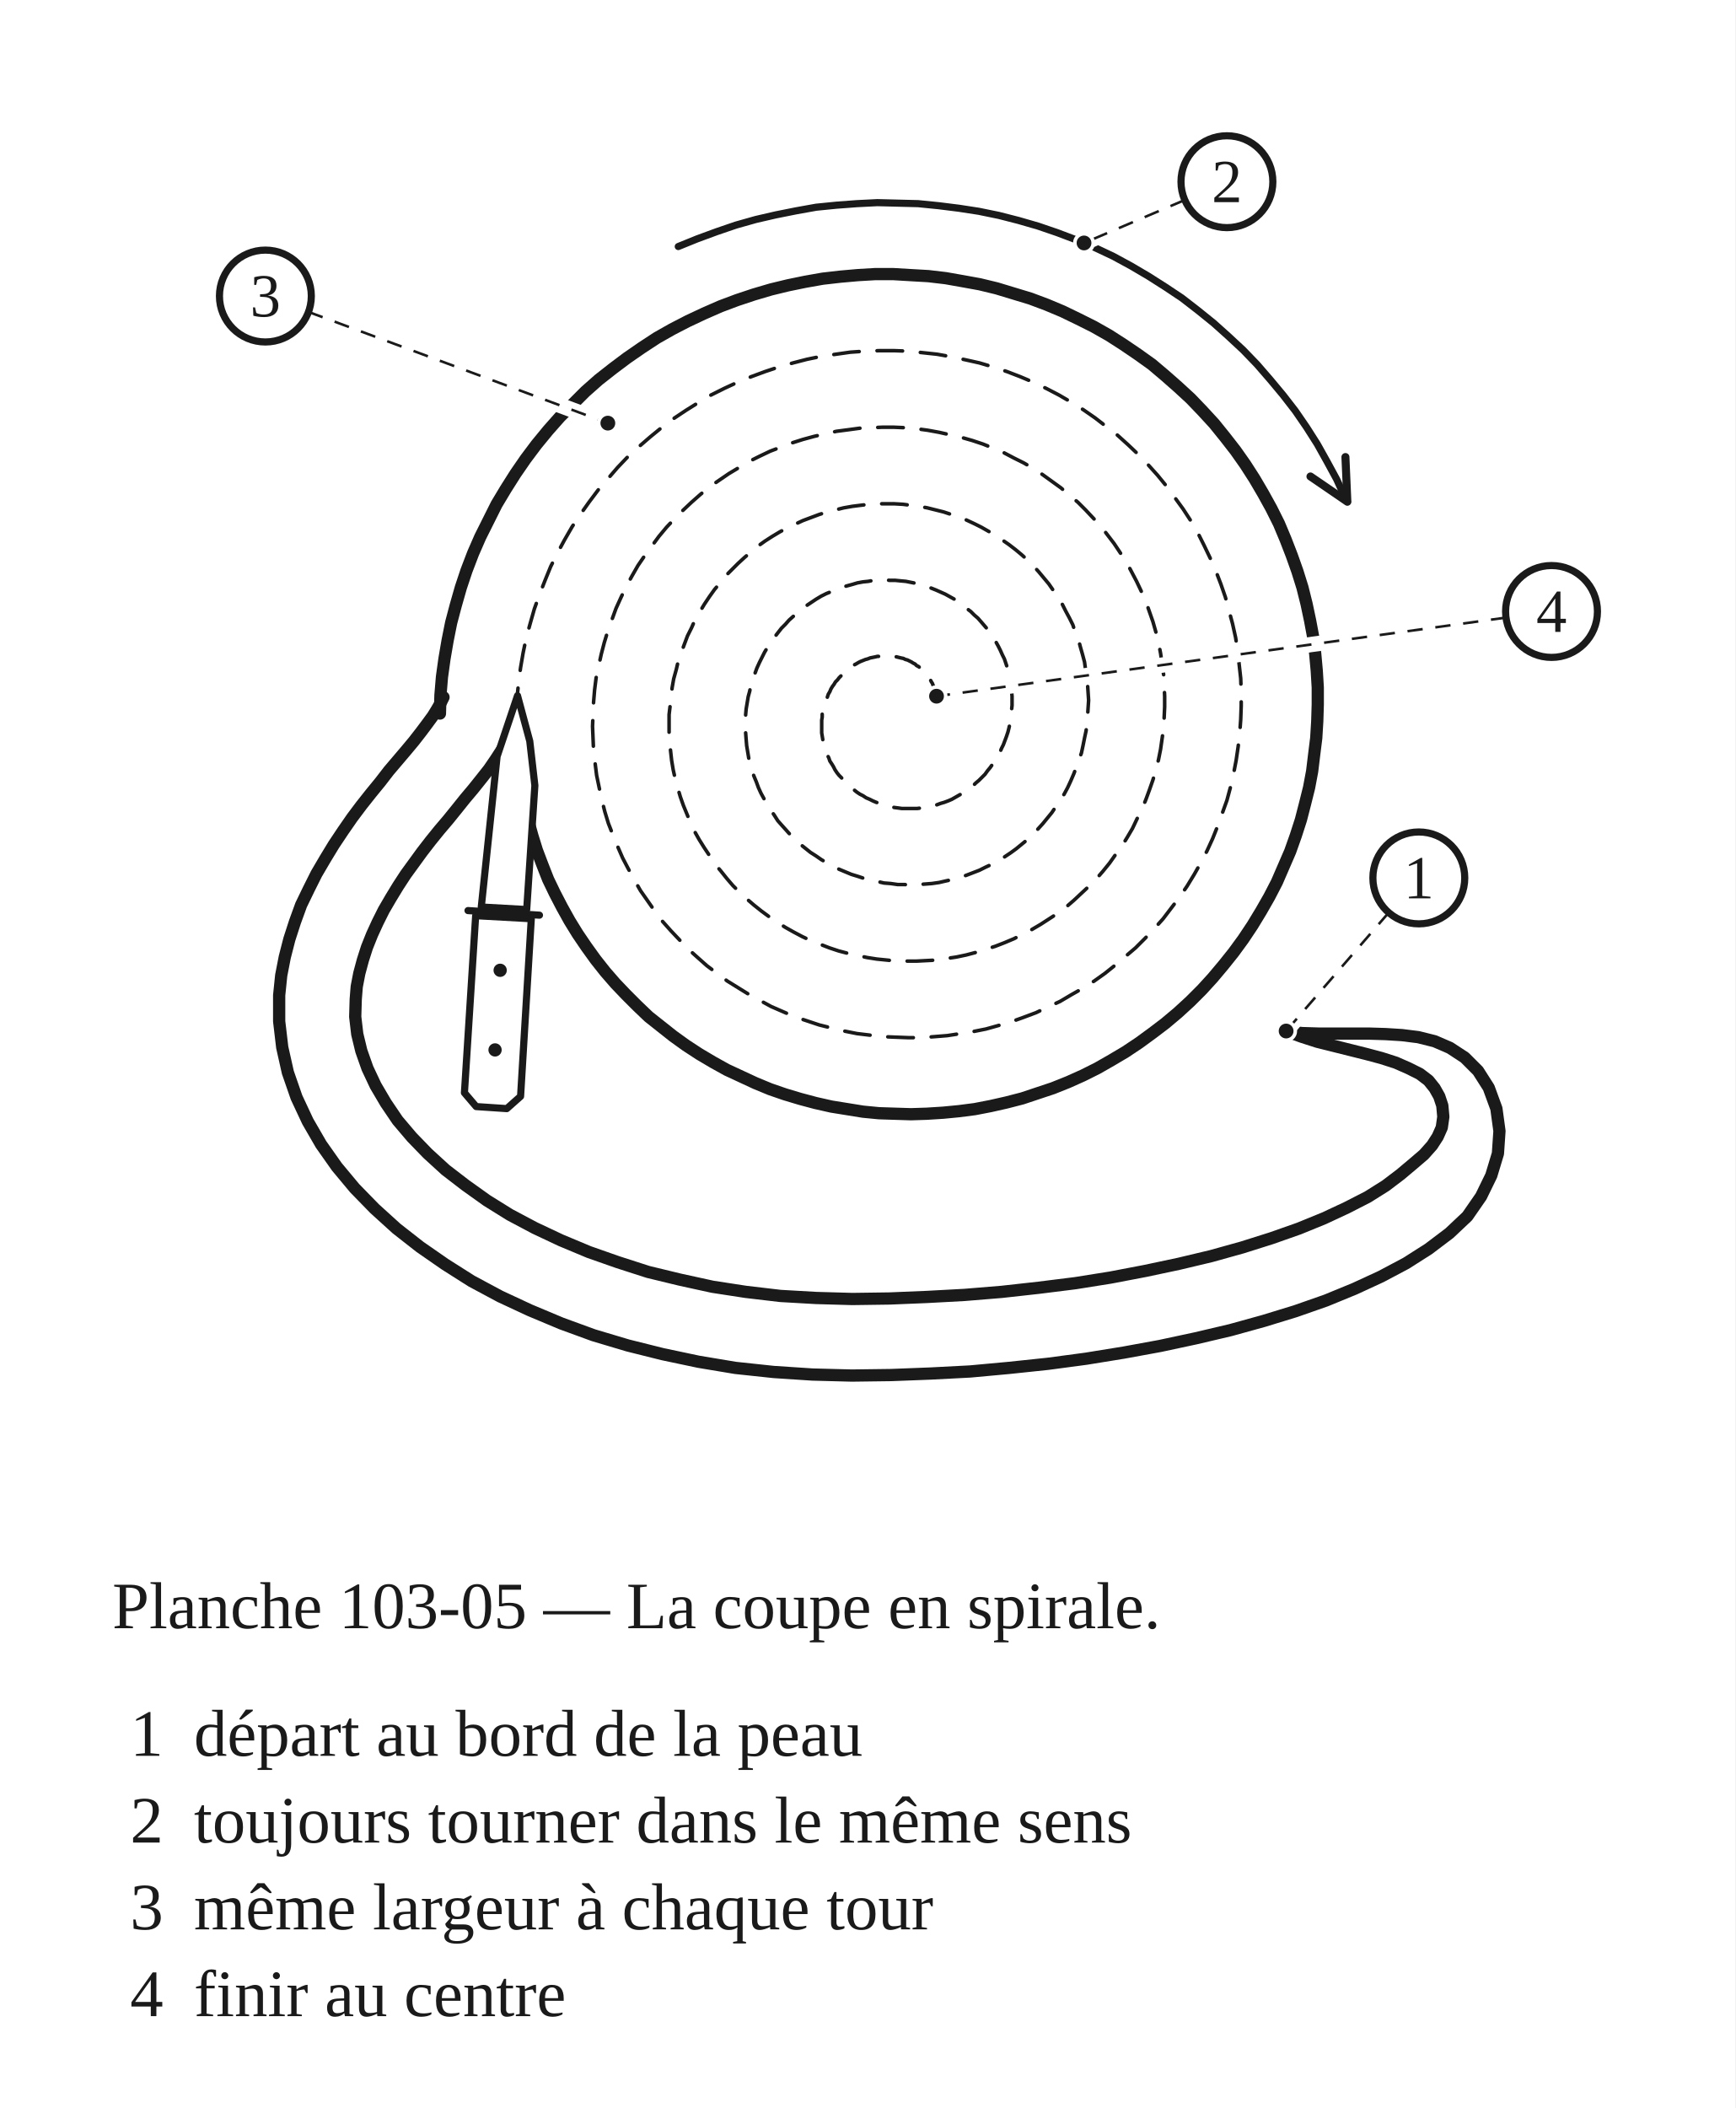
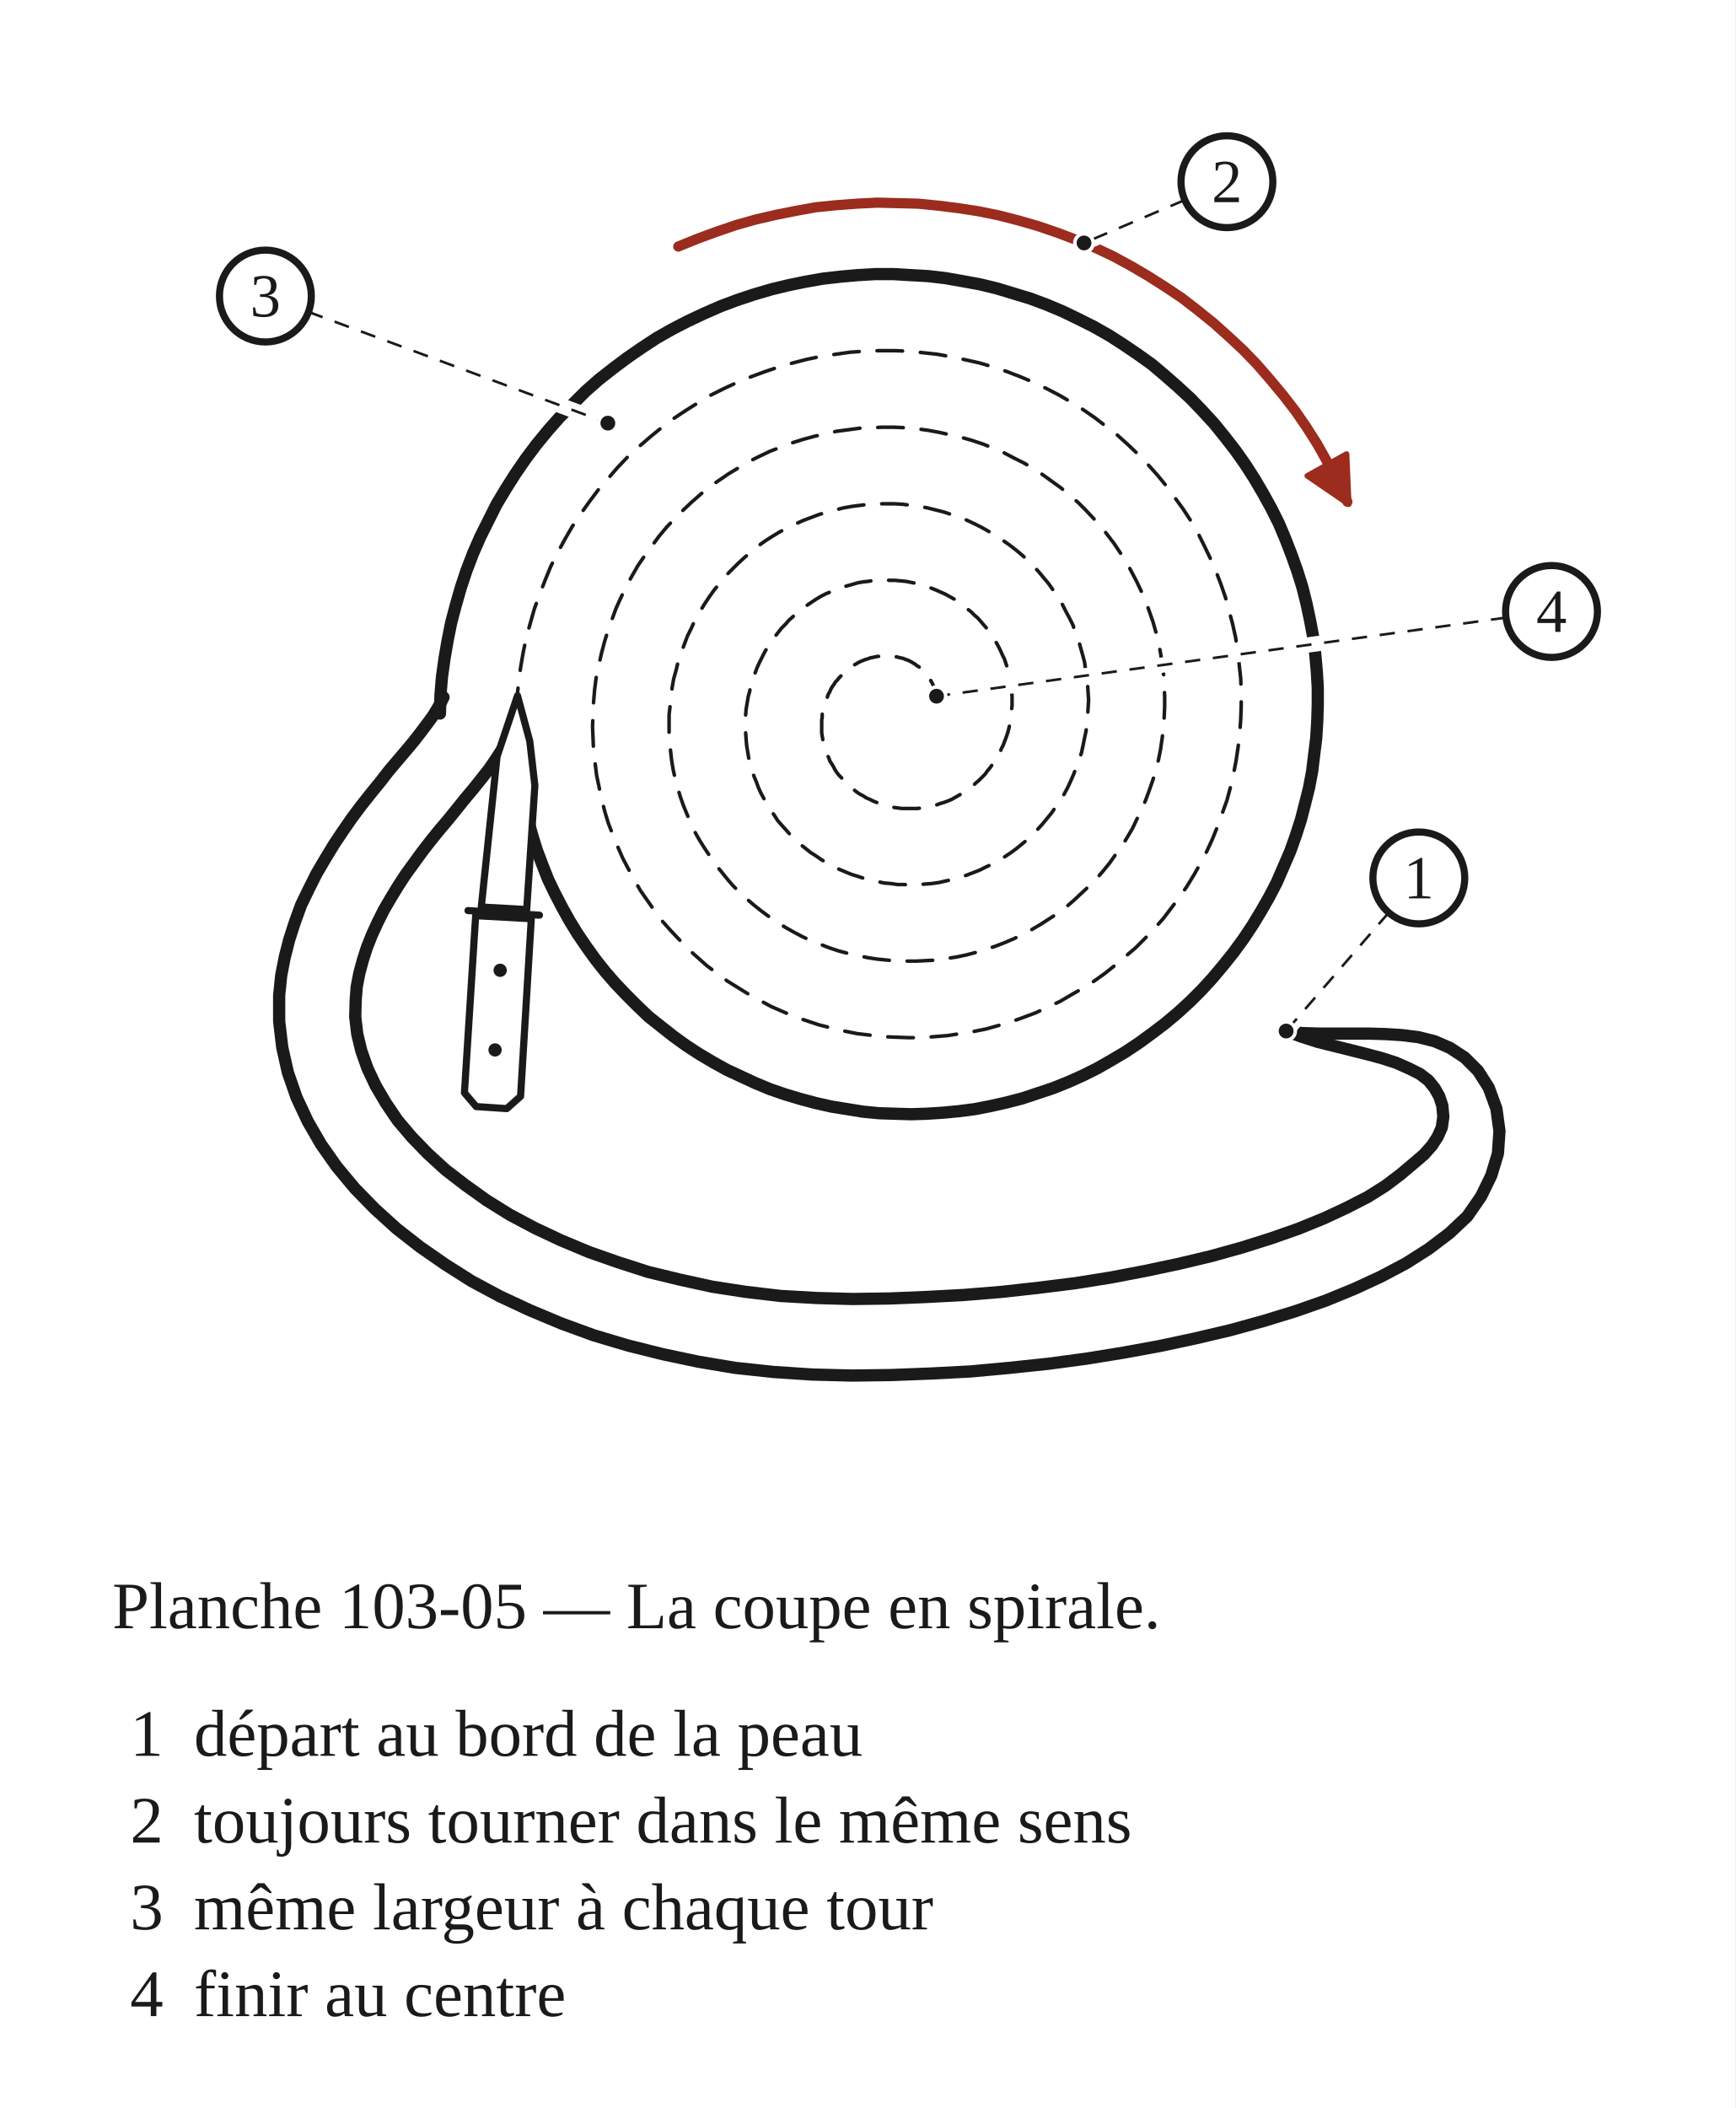
<svg xmlns="http://www.w3.org/2000/svg" width="340" height="413" viewBox="0 0 340 413" role="img">
  <defs>
-     <marker id="fl" viewBox="0 0 10 10" refX="9" refY="5" markerWidth="7" markerHeight="7" orient="auto-start-reverse">
-       <path d="M1 1 L9 5 L1 9" fill="none" stroke="#1A1A1A" stroke-width="1.6" stroke-linecap="round" stroke-linejoin="round" />
+     <marker id="fl-r" viewBox="0 0 10 10" refX="8.5" refY="5" markerWidth="5.5" markerHeight="5.5" orient="auto-start-reverse">
+       <path d="M1 1 L9 5 L1 9 Z" fill="#9B2C1E" stroke="#9B2C1E" stroke-width="1" stroke-linejoin="round" />
    </marker>
  </defs>
  <rect x="0" y="0" width="340" height="413" fill="#FFFFFF" />
  <g transform="translate(22 24)" data-vue="peau">
    <path d="M 79.2 115.8 L 79.3 112.8 L 79.6 109.8 L 80 106.8 L 80.5 103.9 L 81.1 101 L 81.9 98.1 L 82.7 95.3 L 83.7 92.5 L 84.8 89.7 L 85.9 87 L 87.2 84.4 L 88.6 81.8 L 90.1 79.2 L 91.7 76.8 L 93.4 74.4 L 95.2 72 L 97.1 69.8 L 99 67.6 L 101 65.5 L 103.2 63.5 L 105.4 61.6 L 107.6 59.8 L 110 58 L 112.4 56.4 L 114.8 54.9 L 117.3 53.4 L 119.9 52.1 L 122.5 50.9 L 125.2 49.8 L 127.9 48.8 L 130.6 47.9 L 133.4 47.1 L 136.1 46.4 L 139 45.8 L 141.8 45.4 L 144.6 45 L 147.5 44.8 L 150.3 44.7 L 153.2 44.7 L 156 44.8 L 158.8 45.1 L 161.6 45.4 L 164.4 45.9 L 167.2 46.5 L 169.9 47.1 L 172.6 47.9 L 175.3 48.8 L 177.9 49.8 L 180.5 50.9 L 183 52.1 L 185.5 53.4 L 187.9 54.8 L 190.3 56.3 L 192.6 57.9 L 194.8 59.6 L 197 61.3 L 199.1 63.2 L 201.1 65.1 L 203 67.1 L 204.8 69.1 L 206.6 71.3 L 208.2 73.5 L 209.8 75.7 L 211.3 78 L 212.7 80.4 L 213.9 82.8 L 215.1 85.3 L 216.2 87.8 L 217.2 90.4 L 218.1 93 L 218.8 95.6 L 219.5 98.2 L 220.1 100.9 L 220.5 103.5 L 220.8 106.2 L 221.1 108.9 L 221.2 111.6 L 221.2 114.3 L 221.1 117 L 220.9 119.7 L 220.6 122.3 L 220.2 125 L 219.7 127.6 L 219.1 130.2 L 218.4 132.8 L 217.5 135.3 L 216.6 137.8 L 215.6 140.3 L 214.5 142.7 L 213.3 145 L 212 147.3 L 210.6 149.6 L 209.1 151.8 L 207.5 153.9 L 205.9 156 L 204.2 157.9 L 202.4 159.8 L 200.5 161.7 L 198.5 163.4 L 196.5 165.1 L 194.5 166.7 L 192.4 168.2 L 190.2 169.6 L 187.9 170.9 L 185.7 172.2 L 183.3 173.3 L 181 174.4 L 178.6 175.3 L 176.1 176.2 L 173.7 176.9 L 171.2 177.6 L 168.7 178.1 L 166.2 178.5 L 163.6 178.9 L 161.1 179.1 L 158.5 179.3 L 156 179.3 L 153.4 179.2 L 150.9 179.1 L 148.4 178.8 L 145.9 178.5 L 143.4 178 L 140.9 177.4 L 138.5 176.8 L 136.1 176 L 133.7 175.2 L 131.4 174.2 L 129.1 173.2 L 126.9 172 L 124.7 170.8 L 122.6 169.5 L 120.5 168.2 L 118.5 166.7 L 116.5 165.2 L 114.7 163.6 L 112.8 161.9 L 111.1 160.1 L 109.4 158.3 L 107.8 156.5 L 106.3 154.5 L 104.9 152.5 L 103.5 150.5 L 102.3 148.4 L 101.1 146.2 L 100 144.1 L 99 141.8 L 98.1 139.6 L 97.2 137.3 L 96.5 135 L 95.9 132.6 L 95.4 130.3 L 94.9 127.9 L 94.6 125.5 L 94.3 123.1 L 94.2 120.7 L 94.1 118.3 L 94.2 116 L 94.3 113.6 L 94.5 111.2 L 94.8 108.8 L 95.3 106.5 L 95.8 104.2 L 96.4 101.9 L 97.1 99.6 L 97.9 97.4 L 98.7 95.2 L 99.7 93 L 100.7 90.9 L 101.8 88.9 L 103 86.8 L 104.3 84.9 L 105.7 83 L 107.1 81.1 L 108.6 79.3 L 110.2 77.6 L 111.8 76 L 113.5 74.4 L 115.2 72.9 L 117 71.4 L 118.9 70.1 L 120.8 68.8 L 122.8 67.6 L 124.8 66.4 L 126.8 65.4 L 128.9 64.4 L 131 63.6 L 133.1 62.8 L 135.3 62.1 L 137.5 61.5 L 139.7 61 L 141.9 60.5 L 144.2 60.2 L 146.4 59.9 L 148.6 59.8 L 150.9 59.7 L 153.1 59.7 L 155.4 59.8 L 157.6 60 L 159.8 60.3 L 162 60.7 L 164.2 61.2 L 166.4 61.7 L 168.5 62.3 L 170.6 63 L 172.6 63.8 L 174.7 64.7 L 176.6 65.7 L 178.6 66.7 L 180.5 67.8 L 182.3 69 L 184.1 70.3 L 185.9 71.6 L 187.5 73 L 189.2 74.4 L 190.7 75.9 L 192.2 77.5 L 193.7 79.1 L 195 80.8 L 196.3 82.5 L 197.5 84.3 L 198.7 86.1 L 199.7 88 L 200.7 89.9 L 201.6 91.8 L 202.5 93.8 L 203.2 95.8 L 203.9 97.8 L 204.5 99.9 L 205 101.9 L 205.4 104 L 205.7 106.1 L 206 108.2 L 206.1 110.3 L 206.2 112.4 L 206.2 114.5 L 206.1 116.6 L 206 118.6 L 205.7 120.7 L 205.4 122.8 L 205 124.8 L 204.5 126.8 L 203.9 128.8 L 203.2 130.8 L 202.5 132.7 L 201.7 134.6 L 200.8 136.4 L 199.9 138.3 L 198.9 140 L 197.8 141.8 L 196.6 143.4 L 195.4 145.1 L 194.1 146.7 L 192.8 148.2 L 191.4 149.6 L 189.9 151 L 188.4 152.4 L 186.9 153.7 L 185.3 154.9 L 183.6 156 L 181.9 157.1 L 180.2 158.1 L 178.4 159 L 176.7 159.9 L 174.8 160.7 L 173 161.4 L 171.1 162 L 169.2 162.6 L 167.3 163.1 L 165.4 163.5 L 163.4 163.8 L 161.5 164.1 L 159.5 164.2 L 157.6 164.3 L 155.6 164.3 L 153.7 164.3 L 151.8 164.1 L 149.8 163.9 L 147.9 163.6 L 146 163.2 L 144.2 162.8 L 142.3 162.3 L 140.5 161.7 L 138.7 161 L 136.9 160.3 L 135.2 159.5 L 133.5 158.6 L 131.9 157.7 L 130.3 156.7 L 128.7 155.6 L 127.2 154.5 L 125.7 153.3 L 124.3 152.1 L 122.9 150.8 L 121.6 149.5 L 120.4 148.1 L 119.2 146.6 L 118 145.2 L 117 143.6 L 116 142.1 L 115 140.5 L 114.1 138.9 L 113.3 137.2 L 112.6 135.5 L 111.9 133.8 L 111.3 132.1 L 110.8 130.4 L 110.3 128.6 L 109.9 126.8 L 109.6 125 L 109.4 123.2 L 109.2 121.4 L 109.1 119.6 L 109.1 117.8 L 109.1 116 L 109.3 114.3 L 109.5 112.5 L 109.7 110.7 L 110 109 L 110.5 107.2 L 110.9 105.5 L 111.5 103.8 L 112.1 102.2 L 112.7 100.6 L 113.5 99 L 114.2 97.4 L 115.1 95.9 L 116 94.4 L 117 92.9 L 118 91.5 L 119.1 90.2 L 120.2 88.8 L 121.4 87.6 L 122.6 86.4 L 123.9 85.2 L 125.2 84.1 L 126.5 83 L 127.9 82 L 129.3 81.1 L 130.8 80.2 L 132.3 79.4 L 133.8 78.7 L 135.3 78 L 136.9 77.4 L 138.5 76.8 L 140.1 76.3 L 141.7 75.9 L 143.3 75.5 L 145 75.2 L 146.6 75 L 148.3 74.8 L 149.9 74.7 L 151.6 74.7 L 153.2 74.7 L 154.9 74.8 L 156.5 75 L 158.1 75.2 L 159.7 75.5 L 161.3 75.9 L 162.9 76.3 L 164.4 76.8 L 165.9 77.3 L 167.4 77.9 L 168.9 78.6 L 170.3 79.3 L 171.7 80.1 L 173.1 80.9 L 174.4 81.8 L 175.7 82.7 L 177 83.7 L 178.2 84.7 L 179.3 85.7 L 180.5 86.9 L 181.5 88 L 182.5 89.2 L 183.5 90.4 L 184.4 91.7 L 185.3 93 L 186.1 94.3 L 186.8 95.7 L 187.5 97 L 188.2 98.4 L 188.7 99.9 L 189.3 101.3 L 189.7 102.8 L 190.1 104.2 L 190.5 105.7 L 190.7 107.2 L 191 108.7 L 191.1 110.2 L 191.2 111.7 L 191.3 113.2 L 191.2 114.7 L 191.1 116.2 L 191 117.7 L 190.8 119.2 L 190.5 120.6 L 190.2 122.1 L 189.9 123.5 L 189.4 124.9 L 188.9 126.3 L 188.4 127.6 L 187.8 129 L 187.2 130.3 L 186.5 131.6 L 185.7 132.8 L 184.9 134 L 184.1 135.2 L 183.2 136.3 L 182.3 137.4 L 181.3 138.5 L 180.3 139.5 L 179.3 140.5 L 178.2 141.4 L 177.1 142.3 L 176 143.1 L 174.8 143.9 L 173.6 144.6 L 172.4 145.3 L 171.1 145.9 L 169.9 146.5 L 168.6 147 L 167.3 147.5 L 166 147.9 L 164.7 148.3 L 163.3 148.6 L 162 148.9 L 160.6 149.1 L 159.3 149.2 L 157.9 149.3 L 156.6 149.4 L 155.2 149.3 L 153.9 149.3 L 152.5 149.1 L 151.2 149 L 149.9 148.7 L 148.6 148.5 L 147.3 148.1 L 146.1 147.7 L 144.8 147.3 L 143.6 146.8 L 142.4 146.3 L 141.2 145.7 L 140.1 145.1 L 138.9 144.4 L 137.9 143.7 L 136.8 143 L 135.8 142.2 L 134.8 141.4 L 133.8 140.5 L 132.9 139.6 L 132.1 138.7 L 131.2 137.7 L 130.4 136.8 L 129.7 135.7 L 129 134.7 L 128.3 133.6 L 127.7 132.5 L 127.1 131.4 L 126.6 130.3 L 126.2 129.2 L 125.7 128 L 125.3 126.8 L 125 125.6 L 124.7 124.5 L 124.5 123.3 L 124.3 122.1 L 124.2 120.9 L 124.1 119.6 L 124.1 118.4 L 124.1 117.2 L 124.1 116 L 124.2 114.9 L 124.4 113.7 L 124.6 112.5 L 124.9 111.4 L 125.1 110.2 L 125.5 109.1 L 125.9 108 L 126.3 106.9 L 126.8 105.8 L 127.3 104.8 L 127.8 103.8 L 128.4 102.8 L 129 101.8 L 129.7 100.9 L 130.4 100 L 131.1 99.1 L 131.9 98.3 L 132.6 97.5 L 133.5 96.7 L 134.3 96 L 135.2 95.3 L 136.1 94.6 L 137 94 L 137.9 93.4 L 138.9 92.8 L 139.9 92.3 L 140.9 91.9 L 141.9 91.5 L 142.9 91.1 L 143.9 90.8 L 145 90.5 L 146 90.2 L 147.1 90 L 148.1 89.9 L 149.2 89.7 L 150.2 89.7 L 151.3 89.6 L 152.3 89.7 L 153.4 89.7 L 154.4 89.8 L 155.5 89.9 L 156.5 90.1 L 157.5 90.3 L 158.5 90.6 L 159.5 90.9 L 160.4 91.2 L 161.4 91.6 L 162.3 92 L 163.2 92.4 L 164.1 92.9 L 165 93.4 L 165.8 94 L 166.6 94.6 L 167.4 95.2 L 168.2 95.8 L 168.9 96.5 L 169.6 97.1 L 170.3 97.9 L 170.9 98.6 L 171.5 99.3 L 172.1 100.1 L 172.6 100.9 L 173.1 101.7 L 173.6 102.6 L 174 103.4 L 174.4 104.3 L 174.8 105.1 L 175.1 106 L 175.4 106.9 L 175.6 107.8 L 175.8 108.7 L 176 109.6 L 176.1 110.5 L 176.2 111.4 L 176.3 112.4 L 176.3 113.3 L 176.3 114.2 L 176.2 115.1 L 176.2 116 L 176 116.8 L 175.9 117.7 L 175.7 118.6 L 175.5 119.4 L 175.2 120.3 L 174.9 121.1 L 174.6 121.9 L 174.2 122.7 L 173.9 123.5 L 173.4 124.2 L 173 125 L 172.5 125.7 L 172 126.4 L 171.5 127 L 171 127.7 L 170.4 128.3 L 169.8 128.9 L 169.2 129.4 L 168.6 130 L 168 130.5 L 167.3 130.9 L 166.6 131.4 L 165.9 131.8 L 165.2 132.2 L 164.5 132.6 L 163.8 132.9 L 163 133.2 L 162.3 133.4 L 161.5 133.7 L 160.8 133.9 L 160 134 L 159.3 134.2 L 158.5 134.3 L 157.7 134.4 L 157 134.4 L 156.2 134.4 L 155.5 134.4 L 154.7 134.4 L 154 134.3 L 153.2 134.2 L 152.5 134 L 151.8 133.9 L 151.1 133.7 L 150.4 133.4 L 149.7 133.2 L 149 132.9 L 148.4 132.6 L 147.7 132.3 L 147.1 131.9 L 146.5 131.6 L 145.9 131.2 L 145.4 130.8 L 144.8 130.3 L 144.3 129.9 L 143.8 129.4 L 143.3 128.9 L 142.9 128.4 L 142.4 127.9 L 142 127.4 L 141.6 126.8 L 141.3 126.2 L 141 125.7 L 140.6 125.1 L 140.4 124.5 L 140.1 123.9 L 139.9 123.3 L 139.7 122.7 L 139.5 122.1 L 139.3 121.5 L 139.2 120.8 L 139.1 120.2 L 139 119.6 L 139 119 L 139 118.4 L 139 117.8 L 139 117.1 L 139.1 116.5 L 139.1 115.9 L 139.2 115.4 L 139.4 114.8 L 139.5 114.2 L 139.7 113.6 L 139.9 113.1 L 140.1 112.6 L 140.3 112 L 140.6 111.5 L 140.8 111 L 141.1 110.5 L 141.4 110.1 L 141.7 109.6 L 142.1 109.2 L 142.4 108.8 L 142.8 108.4 L 143.2 108 L 143.6 107.6 L 144 107.3 L 144.4 106.9 L 144.8 106.6 L 145.3 106.3 L 145.7 106.1 L 146.2 105.8 L 146.6 105.6 L 147.1 105.4 L 147.6 105.2 L 148 105.1 L 148.5 104.9 L 149 104.8 L 149.5 104.7 L 149.9 104.6 L 150.4 104.6 L 150.9 104.5 L 151.4 104.5 L 151.8 104.5 L 152.3 104.5 L 152.8 104.6 L 153.2 104.6 L 153.7 104.7 L 154.1 104.8 L 154.5 104.9 L 155 105 L 155.4 105.2 L 155.8 105.3 L 156.2 105.5 L 156.6 105.7 L 156.9 105.9 L 157.3 106.1 L 157.6 106.4 L 158 106.6 L 158.3 106.9 L 158.6 107.1 L 158.9 107.4 L 159.2 107.7 L 159.4 108 L 159.7 108.3 L 159.9 108.6 L 160.1 108.9 L 160.3 109.2 L 160.5 109.6 L 160.7 109.9 L 160.8 110.2 L 161 110.6 L 161.1 110.9 L 161.2 111.2 L 161.3 111.6 L 161.4 111.9 L 161.4 112.3 L 161.5 112.4" fill="none" stroke="#1A1A1A" stroke-width="0.7" stroke-linejoin="round" stroke-linecap="round" stroke-dasharray="5 3.5" />
    <path d="M 64.2 115.8 L 64.3 112.2 L 64.6 108.6 L 65.1 105 L 65.7 101.5 L 66.4 98 L 67.3 94.6 L 68.3 91.1 L 69.4 87.8 L 70.7 84.4 L 72.1 81.2 L 73.7 78 L 75.3 74.8 L 77.1 71.8 L 79 68.8 L 81 65.9 L 83.1 63.1 L 85.4 60.3 L 87.7 57.7 L 90.2 55.2 L 92.7 52.7 L 95.3 50.4 L 98.1 48.2 L 100.9 46.1 L 103.8 44.1 L 106.7 42.2 L 109.7 40.5 L 112.8 38.9 L 116 37.4 L 119.2 36 L 122.4 34.8 L 125.7 33.7 L 129.1 32.7 L 132.4 31.9 L 135.8 31.2 L 139.2 30.6 L 142.7 30.2 L 146.1 29.9 L 149.5 29.7 L 153 29.7 L 156.4 29.9 L 159.9 30.1 L 163.3 30.5 L 166.7 31.1 L 170 31.7 L 173.3 32.5 L 176.6 33.5 L 179.9 34.5 L 183.1 35.7 L 186.2 37 L 189.3 38.5 L 192.3 40 L 195.3 41.7 L 198.1 43.5 L 200.9 45.4 L 203.7 47.4 L 206.3 49.6 L 208.8 51.8 L 211.3 54.1 L 213.6 56.5 L 215.9 59 L 218 61.6 L 220.1 64.3 L 222 67 L 223.8 69.8 L 225.5 72.7 L 227.1 75.6 L 228.6 78.6 L 229.9 81.7 L 231.1 84.8 L 232.2 87.9 L 233.2 91.1 L 234 94.3 L 234.7 97.6 L 235.3 100.8 L 235.7 104.1 L 236 107.4 L 236.2 110.7 L 236.2 114 L 236.1 117.3 L 235.9 120.6 L 235.5 123.8 L 235.1 127.1 L 234.5 130.3 L 233.7 133.5 L 232.9 136.6 L 231.9 139.7 L 230.8 142.8 L 229.5 145.8 L 228.2 148.8 L 226.7 151.7 L 225.1 154.5 L 223.4 157.3 L 221.6 160 L 219.7 162.6 L 217.7 165.1 L 215.6 167.6 L 213.5 169.9 L 211.2 172.2 L 208.8 174.4 L 206.3 176.5 L 203.8 178.4 L 201.2 180.3 L 198.5 182.1 L 195.8 183.7 L 193 185.3 L 190.2 186.7 L 187.3 188 L 184.3 189.2 L 181.3 190.2 L 178.3 191.2 L 175.2 192 L 172.1 192.7 L 169 193.3 L 165.9 193.7 L 162.8 194 L 159.6 194.2 L 156.5 194.3 L 153.3 194.2 L 150.2 194.1 L 147.1 193.8 L 144 193.3 L 140.9 192.8 L 137.8 192.1 L 134.8 191.3 L 131.8 190.4 L 128.9 189.4 L 126 188.2 L 123.2 186.9 L 120.4 185.6 L 117.7 184.1 L 115 182.5 L 112.4 180.8 L 109.9 179 L 107.5 177.1 L 105.1 175.2 L 102.9 173.1 L 100.7 170.9 L 98.6 168.7 L 96.6 166.4 L 94.7 164 L 92.9 161.5 L 91.2 159 L 89.6 156.4 L 88.1 153.7 L 86.7 151 L 85.4 148.3 L 84.3 145.5 L 83.2 142.6 L 82.3 139.7 L 81.5 136.8 L 80.8 133.9 L 80.2 130.9 L 79.8 128 L 79.4 125 L 79.2 122 L 79.1 119 L 79.2 116 L 79.2 115.8" fill="none" stroke="#1A1A1A" stroke-width="2.4" stroke-linejoin="round" stroke-linecap="round" />
    <path d="M 78.4 119 L 77.6 120.8 L 76.4 122.8 L 75.1 124.8 L 73.8 126.7 L 72.3 128.6 L 70.7 130.6 L 69.1 132.5 L 67.5 134.5 L 65.8 136.6 L 64.1 138.6 L 62.4 140.7 L 60.7 142.9 L 59.1 145.1 L 57.5 147.3 L 56 149.6 L 54.6 151.9 L 53.2 154.3 L 52 156.7 L 50.9 159.1 L 49.9 161.6 L 49.1 164.1 L 48.4 166.7 L 47.9 169.3 L 47.7 171.8 L 47.6 175.2 L 48 178.6 L 48.8 181.9 L 50 185.3 L 51.6 188.7 L 53.6 192.1 L 55.9 195.5 L 58.7 198.8 L 61.8 202 L 65.3 205.2 L 69.2 208.2 L 73.4 211.2 L 77.9 214 L 82.8 216.6 L 87.9 219 L 93.4 221.3 L 99.1 223.3 L 105 225.2 L 111.2 226.7 L 117.6 228.1 L 124.1 229.1 L 130.9 229.9 L 137.9 230.3 L 145 230.5 L 152.3 230.4 L 159.6 230.1 L 167 229.7 L 174.3 229.1 L 181.5 228.3 L 188.7 227.4 L 195.6 226.3 L 202.4 225 L 209 223.6 L 215.3 222.1 L 221.4 220.4 L 227.1 218.6 L 232.5 216.7 L 237.4 214.7 L 241.9 212.6 L 246 210.5 L 249.5 208.3 L 252.4 206.1 L 254.9 204 L 257 202.2 L 258.6 200.4 L 259.7 198.7 L 260.5 196.9 L 260.8 194.8 L 260.6 192.6 L 260 190.8 L 259.1 189.2 L 257.9 187.7 L 256.2 186.4 L 254 185.3 L 251.5 184.2 L 248.7 183.3 L 245.7 182.5 L 242.5 181.7 L 239.3 180.9 L 236.1 180.1 L 233 179.1 L 230 178" fill="none" stroke="#1A1A1A" stroke-width="2.4" stroke-linejoin="round" stroke-linecap="round" />
    <path d="M 64.9 112.6 L 64.3 113.8 L 63.6 115 L 62.8 116.3 L 61.7 117.8 L 60.5 119.4 L 59.1 121.2 L 57.6 123 L 55.9 125 L 54.2 127 L 52.5 129.2 L 50.7 131.4 L 48.8 133.8 L 47 136.2 L 45.2 138.8 L 43.4 141.5 L 41.7 144.3 L 40 147.2 L 38.5 150.2 L 37 153.3 L 35.8 156.6 L 34.7 160 L 33.8 163.5 L 33.1 167.1 L 32.7 171 L 32.7 176.1 L 33.3 181.2 L 34.4 186.1 L 36.1 191 L 38.3 195.7 L 40.9 200.2 L 44 204.6 L 47.5 208.8 L 51.4 212.8 L 55.7 216.7 L 60.3 220.3 L 65.2 223.7 L 70.4 227 L 76 230 L 81.8 232.7 L 88 235.3 L 94.3 237.6 L 101 239.6 L 107.8 241.3 L 114.9 242.8 L 122.1 244 L 129.6 244.8 L 137.2 245.3 L 144.9 245.5 L 152.6 245.4 L 160.4 245.1 L 168.1 244.7 L 175.7 244 L 183.3 243.2 L 190.8 242.2 L 198.2 241 L 205.3 239.7 L 212.3 238.2 L 219.1 236.6 L 225.6 234.8 L 231.8 232.9 L 237.8 230.8 L 243.4 228.5 L 248.6 226.1 L 253.5 223.5 L 257.9 220.7 L 262 217.6 L 265.5 214.3 L 268.2 210.4 L 270.2 206.3 L 271.5 202 L 271.8 197.6 L 271.2 193.2 L 269.7 189.1 L 267.6 185.8 L 265 183.2 L 262.1 181.3 L 259.1 180 L 255.9 179.2 L 252.7 178.8 L 249.5 178.6 L 246.2 178.5 L 242.9 178.5 L 239.6 178.5 L 236.4 178.5 L 233.1 178.4 L 230 178" fill="none" stroke="#1A1A1A" stroke-width="2.4" stroke-linejoin="round" stroke-linecap="round" />
-     <path d="M 110.9 24.3 L 114.6 22.8 L 118.4 21.4 L 122.2 20.1 L 126.1 19 L 130 18.1 L 134 17.3 L 137.9 16.6 L 141.9 16.2 L 145.9 15.9 L 149.9 15.7 L 153.9 15.8 L 157.9 15.9 L 161.9 16.3 L 165.9 16.8 L 169.8 17.4 L 173.7 18.2 L 177.6 19.2 L 181.4 20.3 L 185.2 21.6 L 188.9 23 L 192.5 24.5 L 196.1 26.2 L 199.6 28.1 L 203 30.1 L 206.3 32.2 L 209.6 34.4 L 212.7 36.8 L 215.8 39.3 L 218.7 41.9 L 221.6 44.6 L 224.3 47.4 L 226.9 50.4 L 229.4 53.4 L 231.8 56.5 L 234 59.7 L 236.1 63 L 238 66.4 L 239.9 69.9 L 241.5 73.4 L 242 74.3" fill="none" stroke="#1A1A1A" stroke-width="1.4" stroke-linejoin="round" stroke-linecap="round" marker-end="url(#fl)" />
+     <path d="M 110.9 24.3 L 114.6 22.8 L 118.4 21.4 L 122.2 20.1 L 126.1 19 L 130 18.1 L 134 17.3 L 137.9 16.6 L 141.9 16.2 L 145.9 15.9 L 149.9 15.7 L 153.9 15.8 L 157.9 15.9 L 161.9 16.3 L 165.9 16.8 L 169.8 17.4 L 173.7 18.2 L 177.6 19.2 L 181.4 20.3 L 185.2 21.6 L 188.9 23 L 192.5 24.5 L 196.1 26.2 L 199.6 28.1 L 203 30.1 L 206.3 32.2 L 209.6 34.4 L 212.7 36.8 L 215.8 39.3 L 218.7 41.9 L 221.6 44.6 L 224.3 47.4 L 226.9 50.4 L 229.4 53.4 L 231.8 56.5 L 234 59.7 L 236.1 63 L 238 66.4 L 239.9 69.9 L 241.5 73.4 L 242 74.3" fill="none" stroke="#9B2C1E" stroke-width="2" stroke-linejoin="round" stroke-linecap="round" marker-end="url(#fl-r)" />
    <path d="M79.4 112.3 L75.4 124.2 L72.3 153.7 L81.2 154.2 L82.8 129.9 L81.8 121.2 Z" fill="#FFFFFF" stroke="none" />
    <path d="M79.4 112.3 L75.4 124.2 L72.3 153.7 L81.2 154.2 L82.8 129.9 L81.8 121.2 Z" fill="none" stroke="#1A1A1A" stroke-width="1.4" stroke-linejoin="round" stroke-linecap="round" />
    <path d="M71.2 155.4 L69 190.1 L71.3 192.8 L77.3 193.2 L80 190.8 L82.1 156 Z" fill="#FFFFFF" stroke="none" />
    <path d="M71.2 155.4 L69 190.1 L71.3 192.8 L77.3 193.2 L80 190.8 L82.1 156 Z" fill="none" stroke="#1A1A1A" stroke-width="1.4" stroke-linejoin="round" stroke-linecap="round" />
    <line x1="83.7" y1="155.3" x2="69.7" y2="154.4" fill="none" stroke="#1A1A1A" stroke-width="1.4" stroke-linejoin="round" stroke-linecap="round" />
    <circle cx="76" cy="166.1" r="1.3" fill="#1A1A1A" stroke="none" />
    <circle cx="75" cy="181.7" r="1.3" fill="#1A1A1A" stroke="none" />
  </g>
  <line x1="272.1" y1="178.8" x2="252" y2="202" fill="none" stroke="#FFFFFF" stroke-width="3" stroke-linecap="round" />
  <line x1="272.1" y1="178.8" x2="252" y2="202" fill="none" stroke="#1A1A1A" stroke-width="0.5" stroke-dasharray="3 2.5" />
  <circle cx="252" cy="202" r="1.8" fill="#1A1A1A" stroke="#FFFFFF" stroke-width="0.7" />
  <circle cx="278" cy="172" r="9" fill="#FFFFFF" stroke="#1A1A1A" stroke-width="1.4" data-vue="peau" />
  <text x="278" y="176" text-anchor="middle" font-family="Georgia, 'Times New Roman', serif" font-size="12" fill="#1A1A1A">1</text>
  <line x1="232.1" y1="39.2" x2="212.4" y2="47.6" fill="none" stroke="#FFFFFF" stroke-width="3" stroke-linecap="round" />
  <line x1="232.1" y1="39.2" x2="212.4" y2="47.6" fill="none" stroke="#1A1A1A" stroke-width="0.5" stroke-dasharray="3 2.5" />
  <circle cx="212.4" cy="47.6" r="1.8" fill="#1A1A1A" stroke="#FFFFFF" stroke-width="0.7" />
  <circle cx="240.4" cy="35.6" r="9" fill="#FFFFFF" stroke="#1A1A1A" stroke-width="1.4" data-vue="peau" />
  <text x="240.4" y="39.6" text-anchor="middle" font-family="Georgia, 'Times New Roman', serif" font-size="12" fill="#1A1A1A">2</text>
  <line x1="60.4" y1="61.1" x2="119.1" y2="82.9" fill="none" stroke="#FFFFFF" stroke-width="3" stroke-linecap="round" />
  <line x1="60.4" y1="61.1" x2="119.1" y2="82.9" fill="none" stroke="#1A1A1A" stroke-width="0.5" stroke-dasharray="3 2.5" />
  <circle cx="119.1" cy="82.9" r="1.8" fill="#1A1A1A" stroke="#FFFFFF" stroke-width="0.7" />
  <circle cx="52" cy="58" r="9" fill="#FFFFFF" stroke="#1A1A1A" stroke-width="1.4" data-vue="peau" />
  <text x="52" y="62" text-anchor="middle" font-family="Georgia, 'Times New Roman', serif" font-size="12" fill="#1A1A1A">3</text>
  <line x1="295.1" y1="121" x2="183.5" y2="136.4" fill="none" stroke="#FFFFFF" stroke-width="3" stroke-linecap="round" />
  <line x1="295.1" y1="121" x2="183.5" y2="136.4" fill="none" stroke="#1A1A1A" stroke-width="0.5" stroke-dasharray="3 2.5" />
  <circle cx="183.5" cy="136.4" r="1.8" fill="#1A1A1A" stroke="#FFFFFF" stroke-width="0.7" />
  <circle cx="304" cy="119.8" r="9" fill="#FFFFFF" stroke="#1A1A1A" stroke-width="1.4" data-vue="peau" />
  <text x="304" y="123.8" text-anchor="middle" font-family="Georgia, 'Times New Roman', serif" font-size="12" fill="#1A1A1A">4</text>
  <text x="22" y="319" font-family="Georgia, 'Times New Roman', serif" font-size="13" fill="#1A1A1A">Planche 103-05 — La coupe en spirale.</text>
  <text x="32" y="344" text-anchor="end" font-family="Georgia, 'Times New Roman', serif" font-size="13" fill="#1A1A1A">1</text>
  <text x="38" y="344" font-family="Georgia, 'Times New Roman', serif" font-size="13" fill="#1A1A1A">départ au bord de la peau</text>
  <text x="32" y="361" text-anchor="end" font-family="Georgia, 'Times New Roman', serif" font-size="13" fill="#1A1A1A">2</text>
  <text x="38" y="361" font-family="Georgia, 'Times New Roman', serif" font-size="13" fill="#1A1A1A">toujours tourner dans le même sens</text>
  <text x="32" y="378" text-anchor="end" font-family="Georgia, 'Times New Roman', serif" font-size="13" fill="#1A1A1A">3</text>
  <text x="38" y="378" font-family="Georgia, 'Times New Roman', serif" font-size="13" fill="#1A1A1A">même largeur à chaque tour</text>
  <text x="32" y="395" text-anchor="end" font-family="Georgia, 'Times New Roman', serif" font-size="13" fill="#1A1A1A">4</text>
  <text x="38" y="395" font-family="Georgia, 'Times New Roman', serif" font-size="13" fill="#1A1A1A">finir au centre</text>
</svg>
